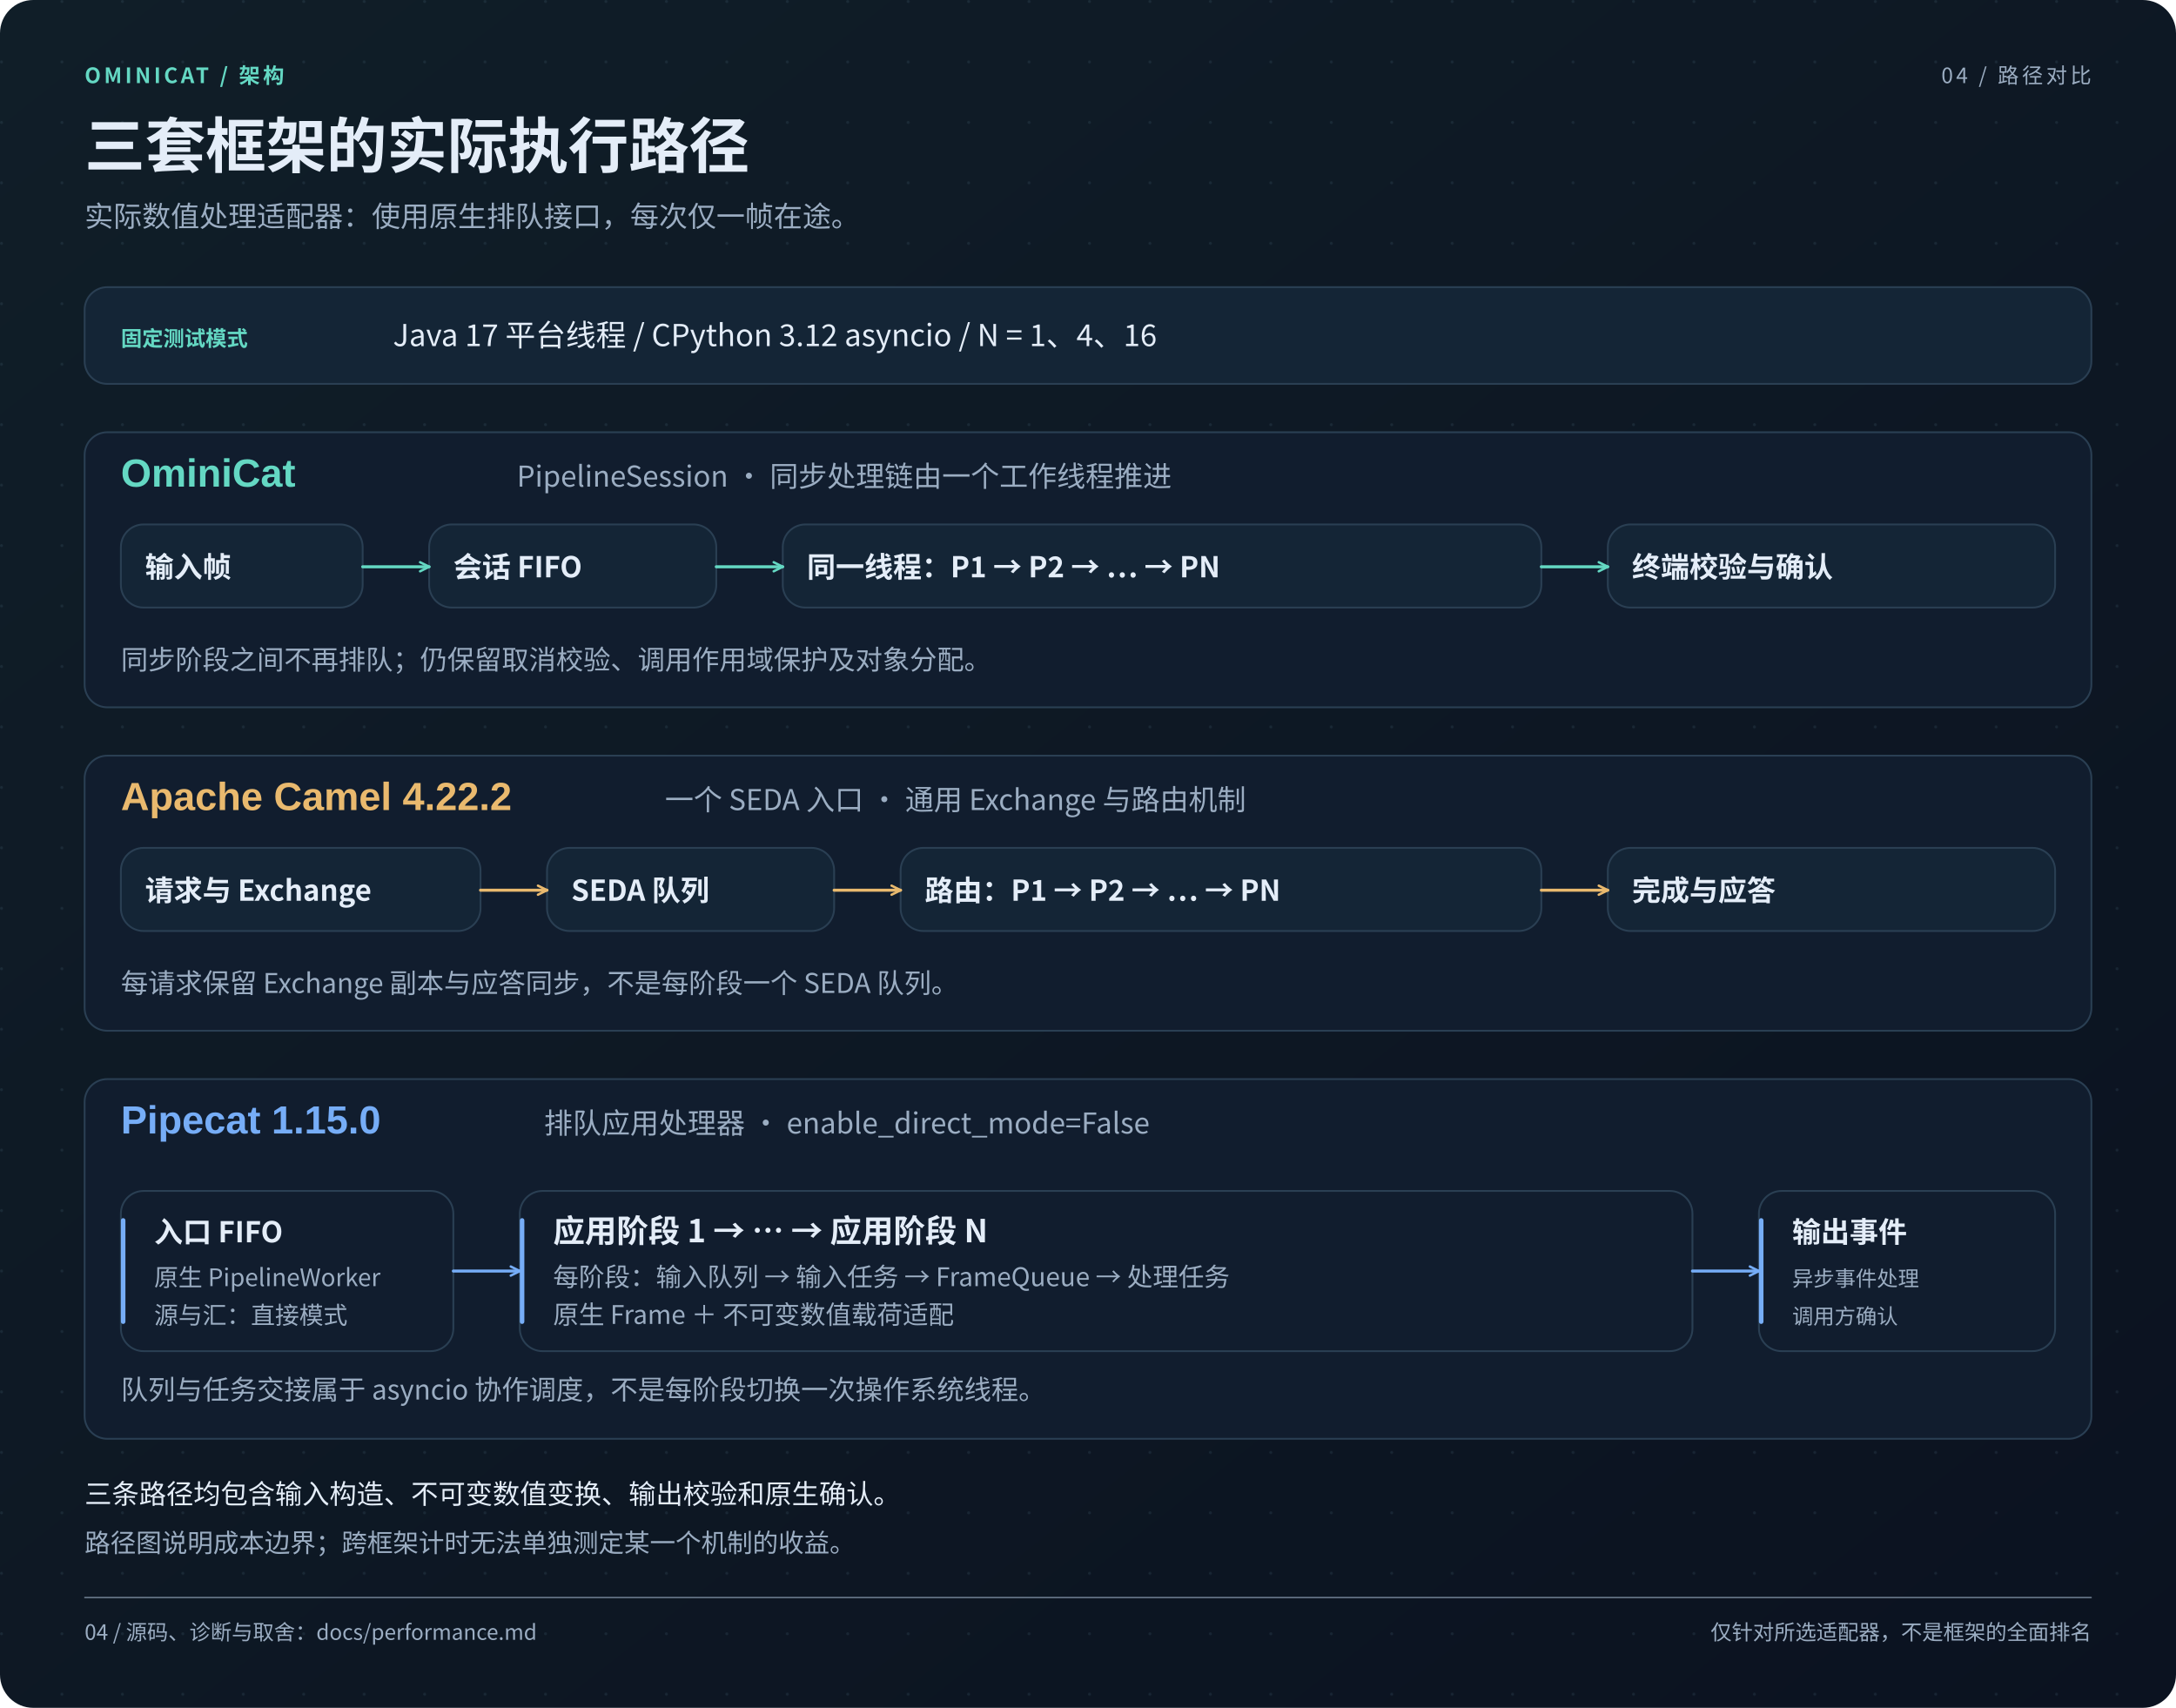
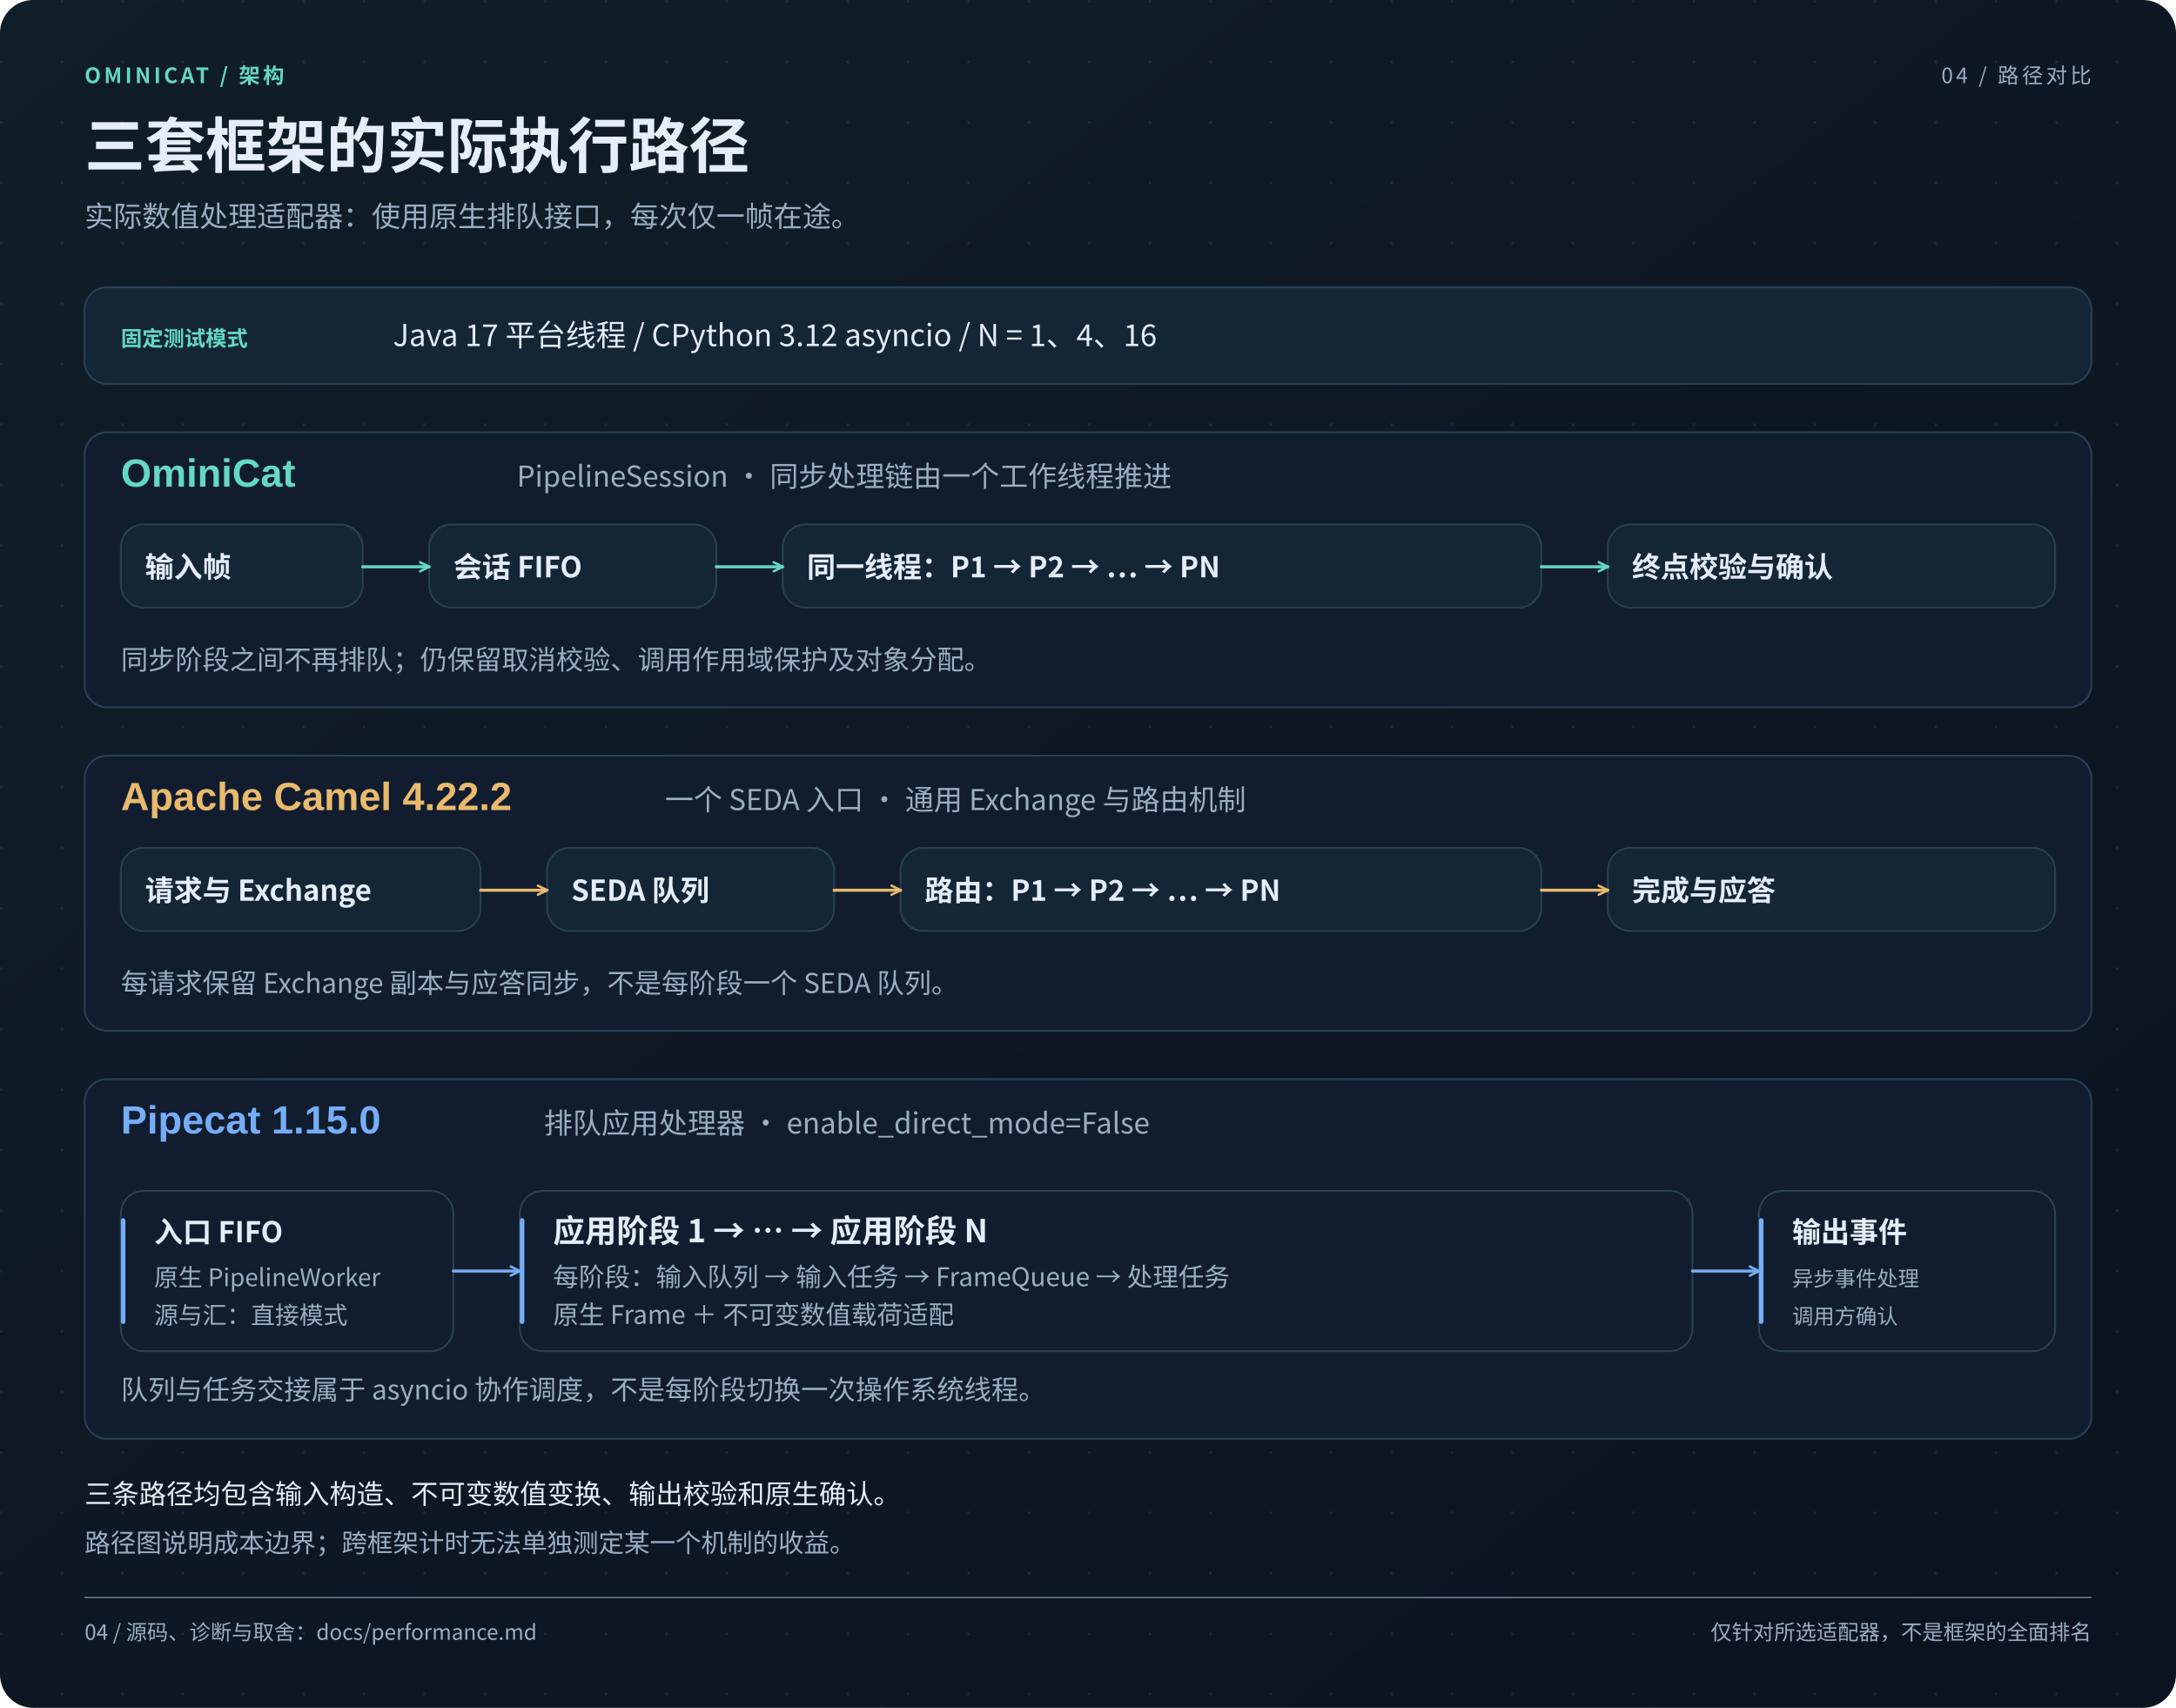
<svg xmlns="http://www.w3.org/2000/svg" width="1440" height="1130" viewBox="0 0 1440 1130" role="img" aria-labelledby="title desc" xml:lang="zh-CN">
  <defs>
    <linearGradient id="background" x2="1" y2="1">
      <stop stop-color="#101e28" />
      <stop offset="1" stop-color="#0b1220" />
    </linearGradient>
    <pattern id="dots" width="40" height="40" patternUnits="userSpaceOnUse">
      <circle cx="1" cy="1" r="1" fill="#6a91a8" opacity=".13" />
    </pattern>
    <marker id="arrow-teal" markerWidth="8" markerHeight="8" refX="7" refY="4" orient="auto" markerUnits="userSpaceOnUse">
      <path d="M1 1L7 4L1 7" fill="none" stroke="#64d8c3" stroke-width="1.6" stroke-linecap="round" stroke-linejoin="round" />
    </marker>
    <marker id="arrow-blue" markerWidth="8" markerHeight="8" refX="7" refY="4" orient="auto" markerUnits="userSpaceOnUse">
      <path d="M1 1L7 4L1 7" fill="none" stroke="#76adf7" stroke-width="1.6" stroke-linecap="round" stroke-linejoin="round" />
    </marker>
    <marker id="arrow-amber" markerWidth="8" markerHeight="8" refX="7" refY="4" orient="auto" markerUnits="userSpaceOnUse">
      <path d="M1 1L7 4L1 7" fill="none" stroke="#e9b96e" stroke-width="1.6" stroke-linecap="round" stroke-linejoin="round" />
    </marker>
    <marker id="arrow-muted" markerWidth="8" markerHeight="8" refX="7" refY="4" orient="auto" markerUnits="userSpaceOnUse">
      <path d="M1 1L7 4L1 7" fill="none" stroke="#9badc2" stroke-width="1.6" stroke-linecap="round" stroke-linejoin="round" />
    </marker>
  </defs>
  <rect width="1440" height="100%" rx="22" fill="url(#background)" />
  <rect width="1440" height="100%" rx="22" fill="url(#dots)" />
  <g font-family="Arial,Helvetica,DejaVu Sans,sans-serif">
-     <text x="56" y="55" font-size="14" font-weight="700" fill="#64d8c3" letter-spacing="2" font-family="Noto Sans CJK SC,Hiragino Sans GB,Microsoft YaHei,sans-serif">OMINICAT / 架构</text>
-     <text x="1384" y="55" font-size="14" font-weight="400" fill="#9badc2" text-anchor="end" letter-spacing="2" font-family="Noto Sans CJK SC,Hiragino Sans GB,Microsoft YaHei,sans-serif">04 / 路径对比</text>
-     <text x="56" y="111" font-size="40" font-weight="700" fill="#e4edf8" font-family="Noto Sans CJK SC,Hiragino Sans GB,Microsoft YaHei,sans-serif">三套框架的实际执行路径</text>
-     <text x="56" y="150" font-size="19" font-weight="400" fill="#9badc2" font-family="Noto Sans CJK SC,Hiragino Sans GB,Microsoft YaHei,sans-serif">实际数值处理适配器：使用原生排队接口，每次仅一帧在途。</text>
+     <text x="56" y="55" font-size="14" font-weight="700" fill="#64d8c3" letter-spacing="2" font-family="Noto Sans CJK SC,Hiragino Sans GB,Microsoft YaHei,sans-serif" style=";font-family:Noto Sans CJK SC,Hiragino Sans GB,Microsoft YaHei,sans-serif">OMINICAT / 架构</text>
+     <text x="1384" y="55" font-size="14" font-weight="400" fill="#9badc2" text-anchor="end" letter-spacing="2" font-family="Noto Sans CJK SC,Hiragino Sans GB,Microsoft YaHei,sans-serif" style=";font-family:Noto Sans CJK SC,Hiragino Sans GB,Microsoft YaHei,sans-serif">04 / 路径对比</text>
+     <text x="56" y="111" font-size="40" font-weight="700" fill="#e4edf8" font-family="Noto Sans CJK SC,Hiragino Sans GB,Microsoft YaHei,sans-serif" style=";font-family:Noto Sans CJK SC,Hiragino Sans GB,Microsoft YaHei,sans-serif">三套框架的实际执行路径</text>
+     <text x="56" y="150" font-size="19" font-weight="400" fill="#9badc2" font-family="Noto Sans CJK SC,Hiragino Sans GB,Microsoft YaHei,sans-serif" style=";font-family:Noto Sans CJK SC,Hiragino Sans GB,Microsoft YaHei,sans-serif">实际数值处理适配器：使用原生排队接口，每次仅一帧在途。</text>
    <rect x="56" y="190" width="1328" height="64" rx="15" fill="#142536" stroke="#2a3f53" stroke-width="1.2" />
-     <text x="80" y="229" font-size="14" font-weight="700" fill="#64d8c3" font-family="Noto Sans CJK SC,Hiragino Sans GB,Microsoft YaHei,sans-serif">固定测试模式</text>
-     <text x="260" y="229" font-size="20" font-weight="400" fill="#e4edf8" font-family="Noto Sans CJK SC,Hiragino Sans GB,Microsoft YaHei,sans-serif">Java 17 平台线程  /  CPython 3.12 asyncio  /  N = 1、4、16</text>
+     <text x="80" y="229" font-size="14" font-weight="700" fill="#64d8c3" font-family="Noto Sans CJK SC,Hiragino Sans GB,Microsoft YaHei,sans-serif" style=";font-family:Noto Sans CJK SC,Hiragino Sans GB,Microsoft YaHei,sans-serif">固定测试模式</text>
+     <text x="260" y="229" font-size="20" font-weight="400" fill="#e4edf8" font-family="Noto Sans CJK SC,Hiragino Sans GB,Microsoft YaHei,sans-serif" style=";font-family:Noto Sans CJK SC,Hiragino Sans GB,Microsoft YaHei,sans-serif">Java 17 平台线程  /  CPython 3.12 asyncio  /  N = 1、4、16</text>
    <rect x="56" y="286" width="1328" height="182" rx="15" fill="#111d2e" stroke="#2a3f53" stroke-width="1.2" />
    <text x="80" y="322" font-size="26" font-weight="700" fill="#64d8c3">OminiCat</text>
-     <text x="342" y="322" font-size="19" font-weight="400" fill="#9badc2" font-family="Noto Sans CJK SC,Hiragino Sans GB,Microsoft YaHei,sans-serif">PipelineSession · 同步处理链由一个工作线程推进</text>
+     <text x="342" y="322" font-size="19" font-weight="400" fill="#9badc2" font-family="Noto Sans CJK SC,Hiragino Sans GB,Microsoft YaHei,sans-serif" style=";font-family:Noto Sans CJK SC,Hiragino Sans GB,Microsoft YaHei,sans-serif">PipelineSession · 同步处理链由一个工作线程推进</text>
    <rect x="80" y="347" width="160" height="55" rx="15" fill="#142536" stroke="#2a3f53" stroke-width="1.2" />
-     <text x="96" y="382" font-size="19" font-weight="700" fill="#e4edf8" font-family="Noto Sans CJK SC,Hiragino Sans GB,Microsoft YaHei,sans-serif">输入帧</text>
+     <text x="96" y="382" font-size="19" font-weight="700" fill="#e4edf8" font-family="Noto Sans CJK SC,Hiragino Sans GB,Microsoft YaHei,sans-serif" style=";font-family:Noto Sans CJK SC,Hiragino Sans GB,Microsoft YaHei,sans-serif">输入帧</text>
    <rect x="284" y="347" width="190" height="55" rx="15" fill="#142536" stroke="#2a3f53" stroke-width="1.2" />
-     <text x="300" y="382" font-size="19" font-weight="700" fill="#e4edf8" font-family="Noto Sans CJK SC,Hiragino Sans GB,Microsoft YaHei,sans-serif">会话 FIFO</text>
+     <text x="300" y="382" font-size="19" font-weight="700" fill="#e4edf8" font-family="Noto Sans CJK SC,Hiragino Sans GB,Microsoft YaHei,sans-serif" style=";font-family:Noto Sans CJK SC,Hiragino Sans GB,Microsoft YaHei,sans-serif">会话 FIFO</text>
    <rect x="518" y="347" width="502" height="55" rx="15" fill="#142536" stroke="#2a3f53" stroke-width="1.2" />
-     <text x="534" y="382" font-size="19" font-weight="700" fill="#e4edf8" font-family="Noto Sans CJK SC,Hiragino Sans GB,Microsoft YaHei,sans-serif">同一线程：P1 → P2 → … → PN</text>
+     <text x="534" y="382" font-size="19" font-weight="700" fill="#e4edf8" font-family="Noto Sans CJK SC,Hiragino Sans GB,Microsoft YaHei,sans-serif" style=";font-family:Noto Sans CJK SC,Hiragino Sans GB,Microsoft YaHei,sans-serif">同一线程：P1 → P2 → … → PN</text>
    <rect x="1064" y="347" width="296" height="55" rx="15" fill="#142536" stroke="#2a3f53" stroke-width="1.2" />
-     <text x="1080" y="382" font-size="19" font-weight="700" fill="#e4edf8" font-family="Noto Sans CJK SC,Hiragino Sans GB,Microsoft YaHei,sans-serif">终端校验与确认</text>
+     <text x="1080" y="382" font-size="19" font-weight="700" fill="#e4edf8" font-family="Noto Sans CJK SC,Hiragino Sans GB,Microsoft YaHei,sans-serif" style=";font-family:Noto Sans CJK SC,Hiragino Sans GB,Microsoft YaHei,sans-serif">终点校验与确认</text>
    <path d="M240 375H284" fill="none" stroke="#64d8c3" stroke-width="2" stroke-linecap="round" stroke-linejoin="round" marker-end="url(#arrow-teal)" />
    <path d="M474 375H518" fill="none" stroke="#64d8c3" stroke-width="2" stroke-linecap="round" stroke-linejoin="round" marker-end="url(#arrow-teal)" />
    <path d="M1020 375H1064" fill="none" stroke="#64d8c3" stroke-width="2" stroke-linecap="round" stroke-linejoin="round" marker-end="url(#arrow-teal)" />
-     <text x="80" y="443" font-size="18" font-weight="400" fill="#9badc2" font-family="Noto Sans CJK SC,Hiragino Sans GB,Microsoft YaHei,sans-serif">同步阶段之间不再排队；仍保留取消校验、调用作用域保护及对象分配。</text>
+     <text x="80" y="443" font-size="18" font-weight="400" fill="#9badc2" font-family="Noto Sans CJK SC,Hiragino Sans GB,Microsoft YaHei,sans-serif" style=";font-family:Noto Sans CJK SC,Hiragino Sans GB,Microsoft YaHei,sans-serif">同步阶段之间不再排队；仍保留取消校验、调用作用域保护及对象分配。</text>
    <rect x="56" y="500" width="1328" height="182" rx="15" fill="#111d2e" stroke="#2a3f53" stroke-width="1.2" />
    <text x="80" y="536" font-size="26" font-weight="700" fill="#e9b96e">Apache Camel 4.22.2</text>
-     <text x="440" y="536" font-size="19" font-weight="400" fill="#9badc2" font-family="Noto Sans CJK SC,Hiragino Sans GB,Microsoft YaHei,sans-serif">一个 SEDA 入口 · 通用 Exchange 与路由机制</text>
+     <text x="440" y="536" font-size="19" font-weight="400" fill="#9badc2" font-family="Noto Sans CJK SC,Hiragino Sans GB,Microsoft YaHei,sans-serif" style=";font-family:Noto Sans CJK SC,Hiragino Sans GB,Microsoft YaHei,sans-serif">一个 SEDA 入口 · 通用 Exchange 与路由机制</text>
    <rect x="80" y="561" width="238" height="55" rx="15" fill="#142536" stroke="#2a3f53" stroke-width="1.2" />
-     <text x="96" y="596" font-size="19" font-weight="700" fill="#e4edf8" font-family="Noto Sans CJK SC,Hiragino Sans GB,Microsoft YaHei,sans-serif">请求与 Exchange</text>
+     <text x="96" y="596" font-size="19" font-weight="700" fill="#e4edf8" font-family="Noto Sans CJK SC,Hiragino Sans GB,Microsoft YaHei,sans-serif" style=";font-family:Noto Sans CJK SC,Hiragino Sans GB,Microsoft YaHei,sans-serif">请求与 Exchange</text>
    <rect x="362" y="561" width="190" height="55" rx="15" fill="#142536" stroke="#2a3f53" stroke-width="1.2" />
-     <text x="378" y="596" font-size="19" font-weight="700" fill="#e4edf8" font-family="Noto Sans CJK SC,Hiragino Sans GB,Microsoft YaHei,sans-serif">SEDA 队列</text>
+     <text x="378" y="596" font-size="19" font-weight="700" fill="#e4edf8" font-family="Noto Sans CJK SC,Hiragino Sans GB,Microsoft YaHei,sans-serif" style=";font-family:Noto Sans CJK SC,Hiragino Sans GB,Microsoft YaHei,sans-serif">SEDA 队列</text>
    <rect x="596" y="561" width="424" height="55" rx="15" fill="#142536" stroke="#2a3f53" stroke-width="1.2" />
-     <text x="612" y="596" font-size="19" font-weight="700" fill="#e4edf8" font-family="Noto Sans CJK SC,Hiragino Sans GB,Microsoft YaHei,sans-serif">路由：P1 → P2 → … → PN</text>
+     <text x="612" y="596" font-size="19" font-weight="700" fill="#e4edf8" font-family="Noto Sans CJK SC,Hiragino Sans GB,Microsoft YaHei,sans-serif" style=";font-family:Noto Sans CJK SC,Hiragino Sans GB,Microsoft YaHei,sans-serif">路由：P1 → P2 → … → PN</text>
    <rect x="1064" y="561" width="296" height="55" rx="15" fill="#142536" stroke="#2a3f53" stroke-width="1.2" />
-     <text x="1080" y="596" font-size="19" font-weight="700" fill="#e4edf8" font-family="Noto Sans CJK SC,Hiragino Sans GB,Microsoft YaHei,sans-serif">完成与应答</text>
+     <text x="1080" y="596" font-size="19" font-weight="700" fill="#e4edf8" font-family="Noto Sans CJK SC,Hiragino Sans GB,Microsoft YaHei,sans-serif" style=";font-family:Noto Sans CJK SC,Hiragino Sans GB,Microsoft YaHei,sans-serif">完成与应答</text>
    <path d="M318 589H362" fill="none" stroke="#e9b96e" stroke-width="2" stroke-linecap="round" stroke-linejoin="round" marker-end="url(#arrow-amber)" />
    <path d="M552 589H596" fill="none" stroke="#e9b96e" stroke-width="2" stroke-linecap="round" stroke-linejoin="round" marker-end="url(#arrow-amber)" />
    <path d="M1020 589H1064" fill="none" stroke="#e9b96e" stroke-width="2" stroke-linecap="round" stroke-linejoin="round" marker-end="url(#arrow-amber)" />
-     <text x="80" y="657" font-size="18" font-weight="400" fill="#9badc2" font-family="Noto Sans CJK SC,Hiragino Sans GB,Microsoft YaHei,sans-serif">每请求保留 Exchange 副本与应答同步，不是每阶段一个 SEDA 队列。</text>
+     <text x="80" y="657" font-size="18" font-weight="400" fill="#9badc2" font-family="Noto Sans CJK SC,Hiragino Sans GB,Microsoft YaHei,sans-serif" style=";font-family:Noto Sans CJK SC,Hiragino Sans GB,Microsoft YaHei,sans-serif">每请求保留 Exchange 副本与应答同步，不是每阶段一个 SEDA 队列。</text>
    <rect x="56" y="714" width="1328" height="238" rx="15" fill="#111d2e" stroke="#2a3f53" stroke-width="1.2" />
    <text x="80" y="750" font-size="26" font-weight="700" fill="#76adf7">Pipecat 1.15.0</text>
-     <text x="360" y="750" font-size="19" font-weight="400" fill="#9badc2" font-family="Noto Sans CJK SC,Hiragino Sans GB,Microsoft YaHei,sans-serif">排队应用处理器 · enable_direct_mode=False</text>
+     <text x="360" y="750" font-size="19" font-weight="400" fill="#9badc2" font-family="Noto Sans CJK SC,Hiragino Sans GB,Microsoft YaHei,sans-serif" style=";font-family:Noto Sans CJK SC,Hiragino Sans GB,Microsoft YaHei,sans-serif">排队应用处理器 · enable_direct_mode=False</text>
    <rect x="80" y="788" width="220" height="106" rx="15" fill="#111d2e" stroke="#2a3f53" stroke-width="1.2" />
    <rect x="80" y="806" width="3" height="70" rx="1.5" fill="#76adf7" />
-     <text x="102" y="822" font-size="19" font-weight="700" fill="#e4edf8" font-family="Noto Sans CJK SC,Hiragino Sans GB,Microsoft YaHei,sans-serif">入口 FIFO</text>
-     <text x="102" y="851" font-size="16" font-weight="400" fill="#9badc2" font-family="Noto Sans CJK SC,Hiragino Sans GB,Microsoft YaHei,sans-serif">原生 PipelineWorker</text>
-     <text x="102" y="876" font-size="16" font-weight="400" fill="#9badc2" font-family="Noto Sans CJK SC,Hiragino Sans GB,Microsoft YaHei,sans-serif">源与汇：直接模式</text>
+     <text x="102" y="822" font-size="19" font-weight="700" fill="#e4edf8" font-family="Noto Sans CJK SC,Hiragino Sans GB,Microsoft YaHei,sans-serif" style=";font-family:Noto Sans CJK SC,Hiragino Sans GB,Microsoft YaHei,sans-serif">入口 FIFO</text>
+     <text x="102" y="851" font-size="16" font-weight="400" fill="#9badc2" font-family="Noto Sans CJK SC,Hiragino Sans GB,Microsoft YaHei,sans-serif" style=";font-family:Noto Sans CJK SC,Hiragino Sans GB,Microsoft YaHei,sans-serif">原生 PipelineWorker</text>
+     <text x="102" y="876" font-size="16" font-weight="400" fill="#9badc2" font-family="Noto Sans CJK SC,Hiragino Sans GB,Microsoft YaHei,sans-serif" style=";font-family:Noto Sans CJK SC,Hiragino Sans GB,Microsoft YaHei,sans-serif">源与汇：直接模式</text>
    <rect x="344" y="788" width="776" height="106" rx="15" fill="#111d2e" stroke="#2a3f53" stroke-width="1.2" />
    <rect x="344" y="806" width="3" height="70" rx="1.5" fill="#76adf7" />
-     <text x="366" y="822" font-size="21" font-weight="700" fill="#e4edf8" font-family="Noto Sans CJK SC,Hiragino Sans GB,Microsoft YaHei,sans-serif">应用阶段 1 → … → 应用阶段 N</text>
-     <text x="366" y="851" font-size="17" font-weight="400" fill="#9badc2" font-family="Noto Sans CJK SC,Hiragino Sans GB,Microsoft YaHei,sans-serif">每阶段：输入队列 → 输入任务 → FrameQueue → 处理任务</text>
-     <text x="366" y="876" font-size="17" font-weight="400" fill="#9badc2" font-family="Noto Sans CJK SC,Hiragino Sans GB,Microsoft YaHei,sans-serif">原生 Frame ＋ 不可变数值载荷适配</text>
+     <text x="366" y="822" font-size="21" font-weight="700" fill="#e4edf8" font-family="Noto Sans CJK SC,Hiragino Sans GB,Microsoft YaHei,sans-serif" style=";font-family:Noto Sans CJK SC,Hiragino Sans GB,Microsoft YaHei,sans-serif">应用阶段 1 → … → 应用阶段 N</text>
+     <text x="366" y="851" font-size="17" font-weight="400" fill="#9badc2" font-family="Noto Sans CJK SC,Hiragino Sans GB,Microsoft YaHei,sans-serif" style=";font-family:Noto Sans CJK SC,Hiragino Sans GB,Microsoft YaHei,sans-serif">每阶段：输入队列 → 输入任务 → FrameQueue → 处理任务</text>
+     <text x="366" y="876" font-size="17" font-weight="400" fill="#9badc2" font-family="Noto Sans CJK SC,Hiragino Sans GB,Microsoft YaHei,sans-serif" style=";font-family:Noto Sans CJK SC,Hiragino Sans GB,Microsoft YaHei,sans-serif">原生 Frame ＋ 不可变数值载荷适配</text>
    <rect x="1164" y="788" width="196" height="106" rx="15" fill="#111d2e" stroke="#2a3f53" stroke-width="1.2" />
    <rect x="1164" y="806" width="3" height="70" rx="1.5" fill="#76adf7" />
-     <text x="1186" y="822" font-size="19" font-weight="700" fill="#e4edf8" font-family="Noto Sans CJK SC,Hiragino Sans GB,Microsoft YaHei,sans-serif">输出事件</text>
-     <text x="1186" y="851" font-size="14" font-weight="400" fill="#9badc2" font-family="Noto Sans CJK SC,Hiragino Sans GB,Microsoft YaHei,sans-serif">异步事件处理</text>
-     <text x="1186" y="876" font-size="14" font-weight="400" fill="#9badc2" font-family="Noto Sans CJK SC,Hiragino Sans GB,Microsoft YaHei,sans-serif">调用方确认</text>
+     <text x="1186" y="822" font-size="19" font-weight="700" fill="#e4edf8" font-family="Noto Sans CJK SC,Hiragino Sans GB,Microsoft YaHei,sans-serif" style=";font-family:Noto Sans CJK SC,Hiragino Sans GB,Microsoft YaHei,sans-serif">输出事件</text>
+     <text x="1186" y="851" font-size="14" font-weight="400" fill="#9badc2" font-family="Noto Sans CJK SC,Hiragino Sans GB,Microsoft YaHei,sans-serif" style=";font-family:Noto Sans CJK SC,Hiragino Sans GB,Microsoft YaHei,sans-serif">异步事件处理</text>
+     <text x="1186" y="876" font-size="14" font-weight="400" fill="#9badc2" font-family="Noto Sans CJK SC,Hiragino Sans GB,Microsoft YaHei,sans-serif" style=";font-family:Noto Sans CJK SC,Hiragino Sans GB,Microsoft YaHei,sans-serif">调用方确认</text>
    <path d="M300 841H344" fill="none" stroke="#76adf7" stroke-width="2" stroke-linecap="round" stroke-linejoin="round" marker-end="url(#arrow-blue)" />
    <path d="M1120 841H1164" fill="none" stroke="#76adf7" stroke-width="2" stroke-linecap="round" stroke-linejoin="round" marker-end="url(#arrow-blue)" />
-     <text x="80" y="926" font-size="18" font-weight="400" fill="#9badc2" font-family="Noto Sans CJK SC,Hiragino Sans GB,Microsoft YaHei,sans-serif">队列与任务交接属于 asyncio 协作调度，不是每阶段切换一次操作系统线程。</text>
-     <text x="56" y="995" font-size="18" font-weight="400" fill="#e4edf8" font-family="Noto Sans CJK SC,Hiragino Sans GB,Microsoft YaHei,sans-serif">三条路径均包含输入构造、不可变数值变换、输出校验和原生确认。</text>
-     <text x="56" y="1027" font-size="17" font-weight="400" fill="#9badc2" font-family="Noto Sans CJK SC,Hiragino Sans GB,Microsoft YaHei,sans-serif">路径图说明成本边界；跨框架计时无法单独测定某一个机制的收益。</text>
+     <text x="80" y="926" font-size="18" font-weight="400" fill="#9badc2" font-family="Noto Sans CJK SC,Hiragino Sans GB,Microsoft YaHei,sans-serif" style=";font-family:Noto Sans CJK SC,Hiragino Sans GB,Microsoft YaHei,sans-serif">队列与任务交接属于 asyncio 协作调度，不是每阶段切换一次操作系统线程。</text>
+     <text x="56" y="995" font-size="18" font-weight="400" fill="#e4edf8" font-family="Noto Sans CJK SC,Hiragino Sans GB,Microsoft YaHei,sans-serif" style=";font-family:Noto Sans CJK SC,Hiragino Sans GB,Microsoft YaHei,sans-serif">三条路径均包含输入构造、不可变数值变换、输出校验和原生确认。</text>
+     <text x="56" y="1027" font-size="17" font-weight="400" fill="#9badc2" font-family="Noto Sans CJK SC,Hiragino Sans GB,Microsoft YaHei,sans-serif" style=";font-family:Noto Sans CJK SC,Hiragino Sans GB,Microsoft YaHei,sans-serif">路径图说明成本边界；跨框架计时无法单独测定某一个机制的收益。</text>
    <path d="M56 1057H1384" fill="none" stroke="#9badc2" stroke-width="0.6" stroke-linecap="round" stroke-linejoin="round" />
-     <text x="56" y="1085" font-size="14" font-weight="400" fill="#9badc2" font-family="Noto Sans CJK SC,Hiragino Sans GB,Microsoft YaHei,sans-serif">04 / 源码、诊断与取舍：docs/performance.md</text>
-     <text x="1384" y="1085" font-size="14" font-weight="400" fill="#9badc2" text-anchor="end" font-family="Noto Sans CJK SC,Hiragino Sans GB,Microsoft YaHei,sans-serif">仅针对所选适配器，不是框架的全面排名</text>
+     <text x="56" y="1085" font-size="14" font-weight="400" fill="#9badc2" font-family="Noto Sans CJK SC,Hiragino Sans GB,Microsoft YaHei,sans-serif" style=";font-family:Noto Sans CJK SC,Hiragino Sans GB,Microsoft YaHei,sans-serif">04 / 源码、诊断与取舍：docs/performance.md</text>
+     <text x="1384" y="1085" font-size="14" font-weight="400" fill="#9badc2" text-anchor="end" font-family="Noto Sans CJK SC,Hiragino Sans GB,Microsoft YaHei,sans-serif" style=";font-family:Noto Sans CJK SC,Hiragino Sans GB,Microsoft YaHei,sans-serif">仅针对所选适配器，不是框架的全面排名</text>
  </g>
</svg>
